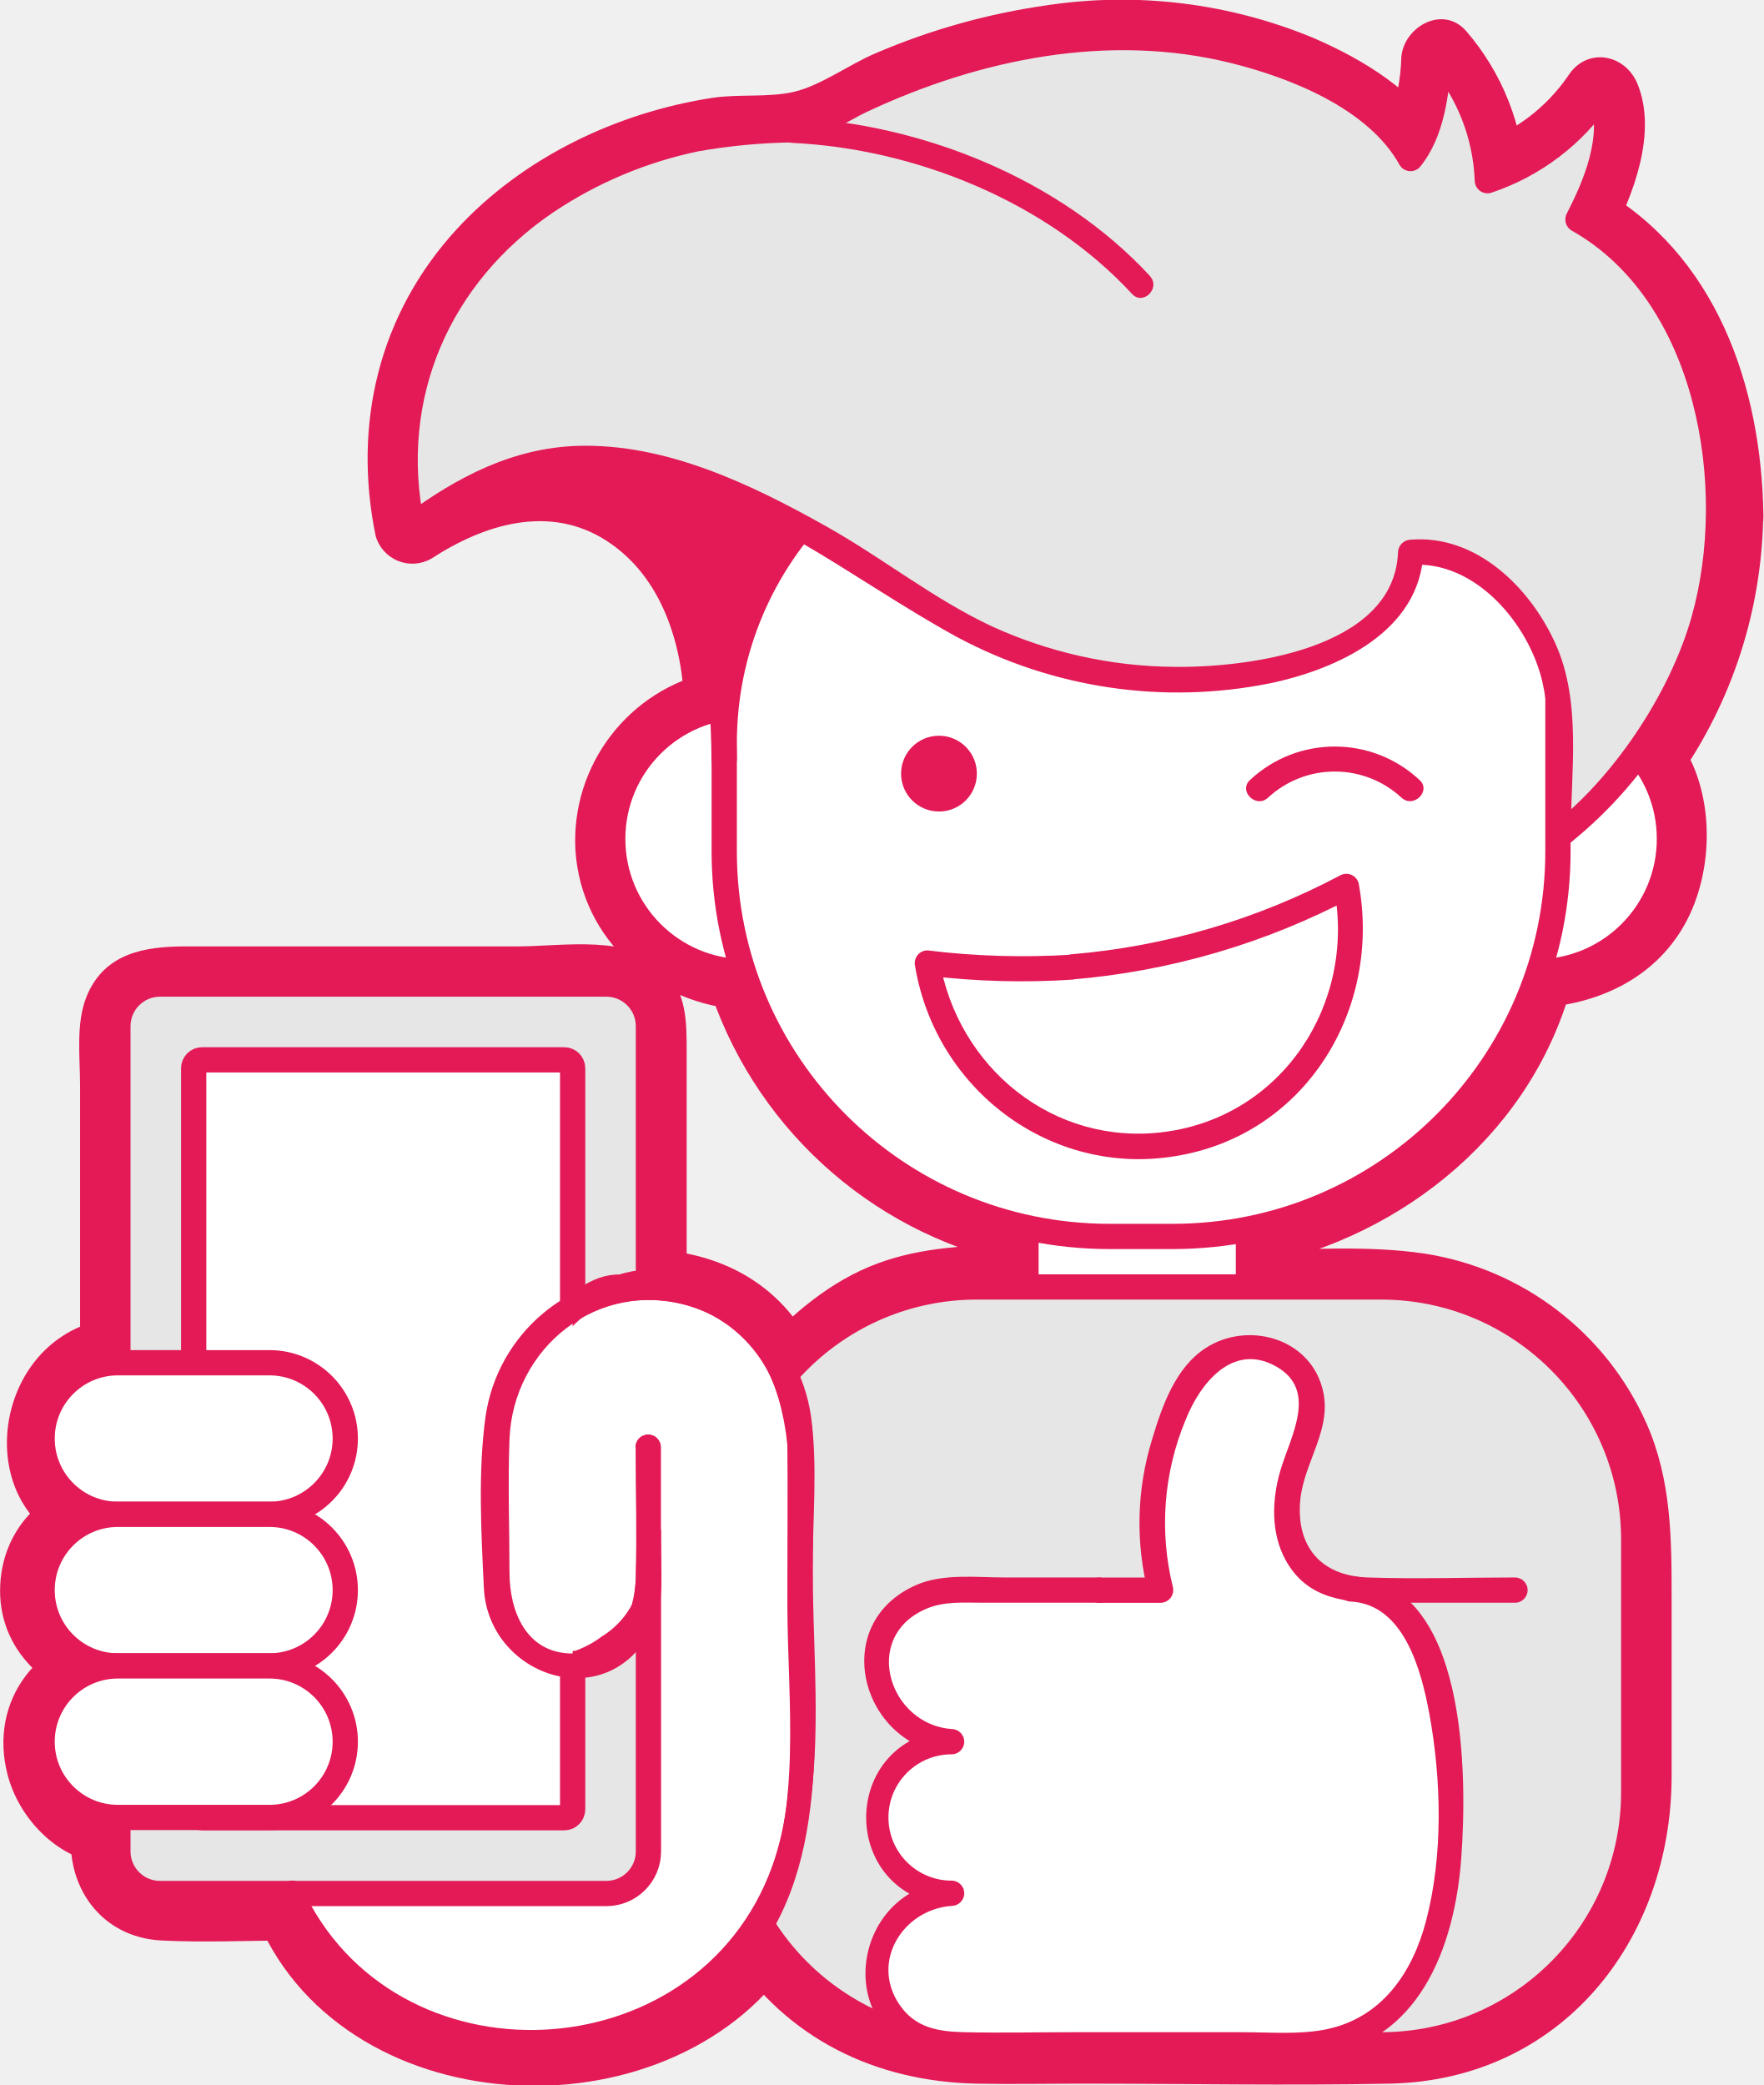
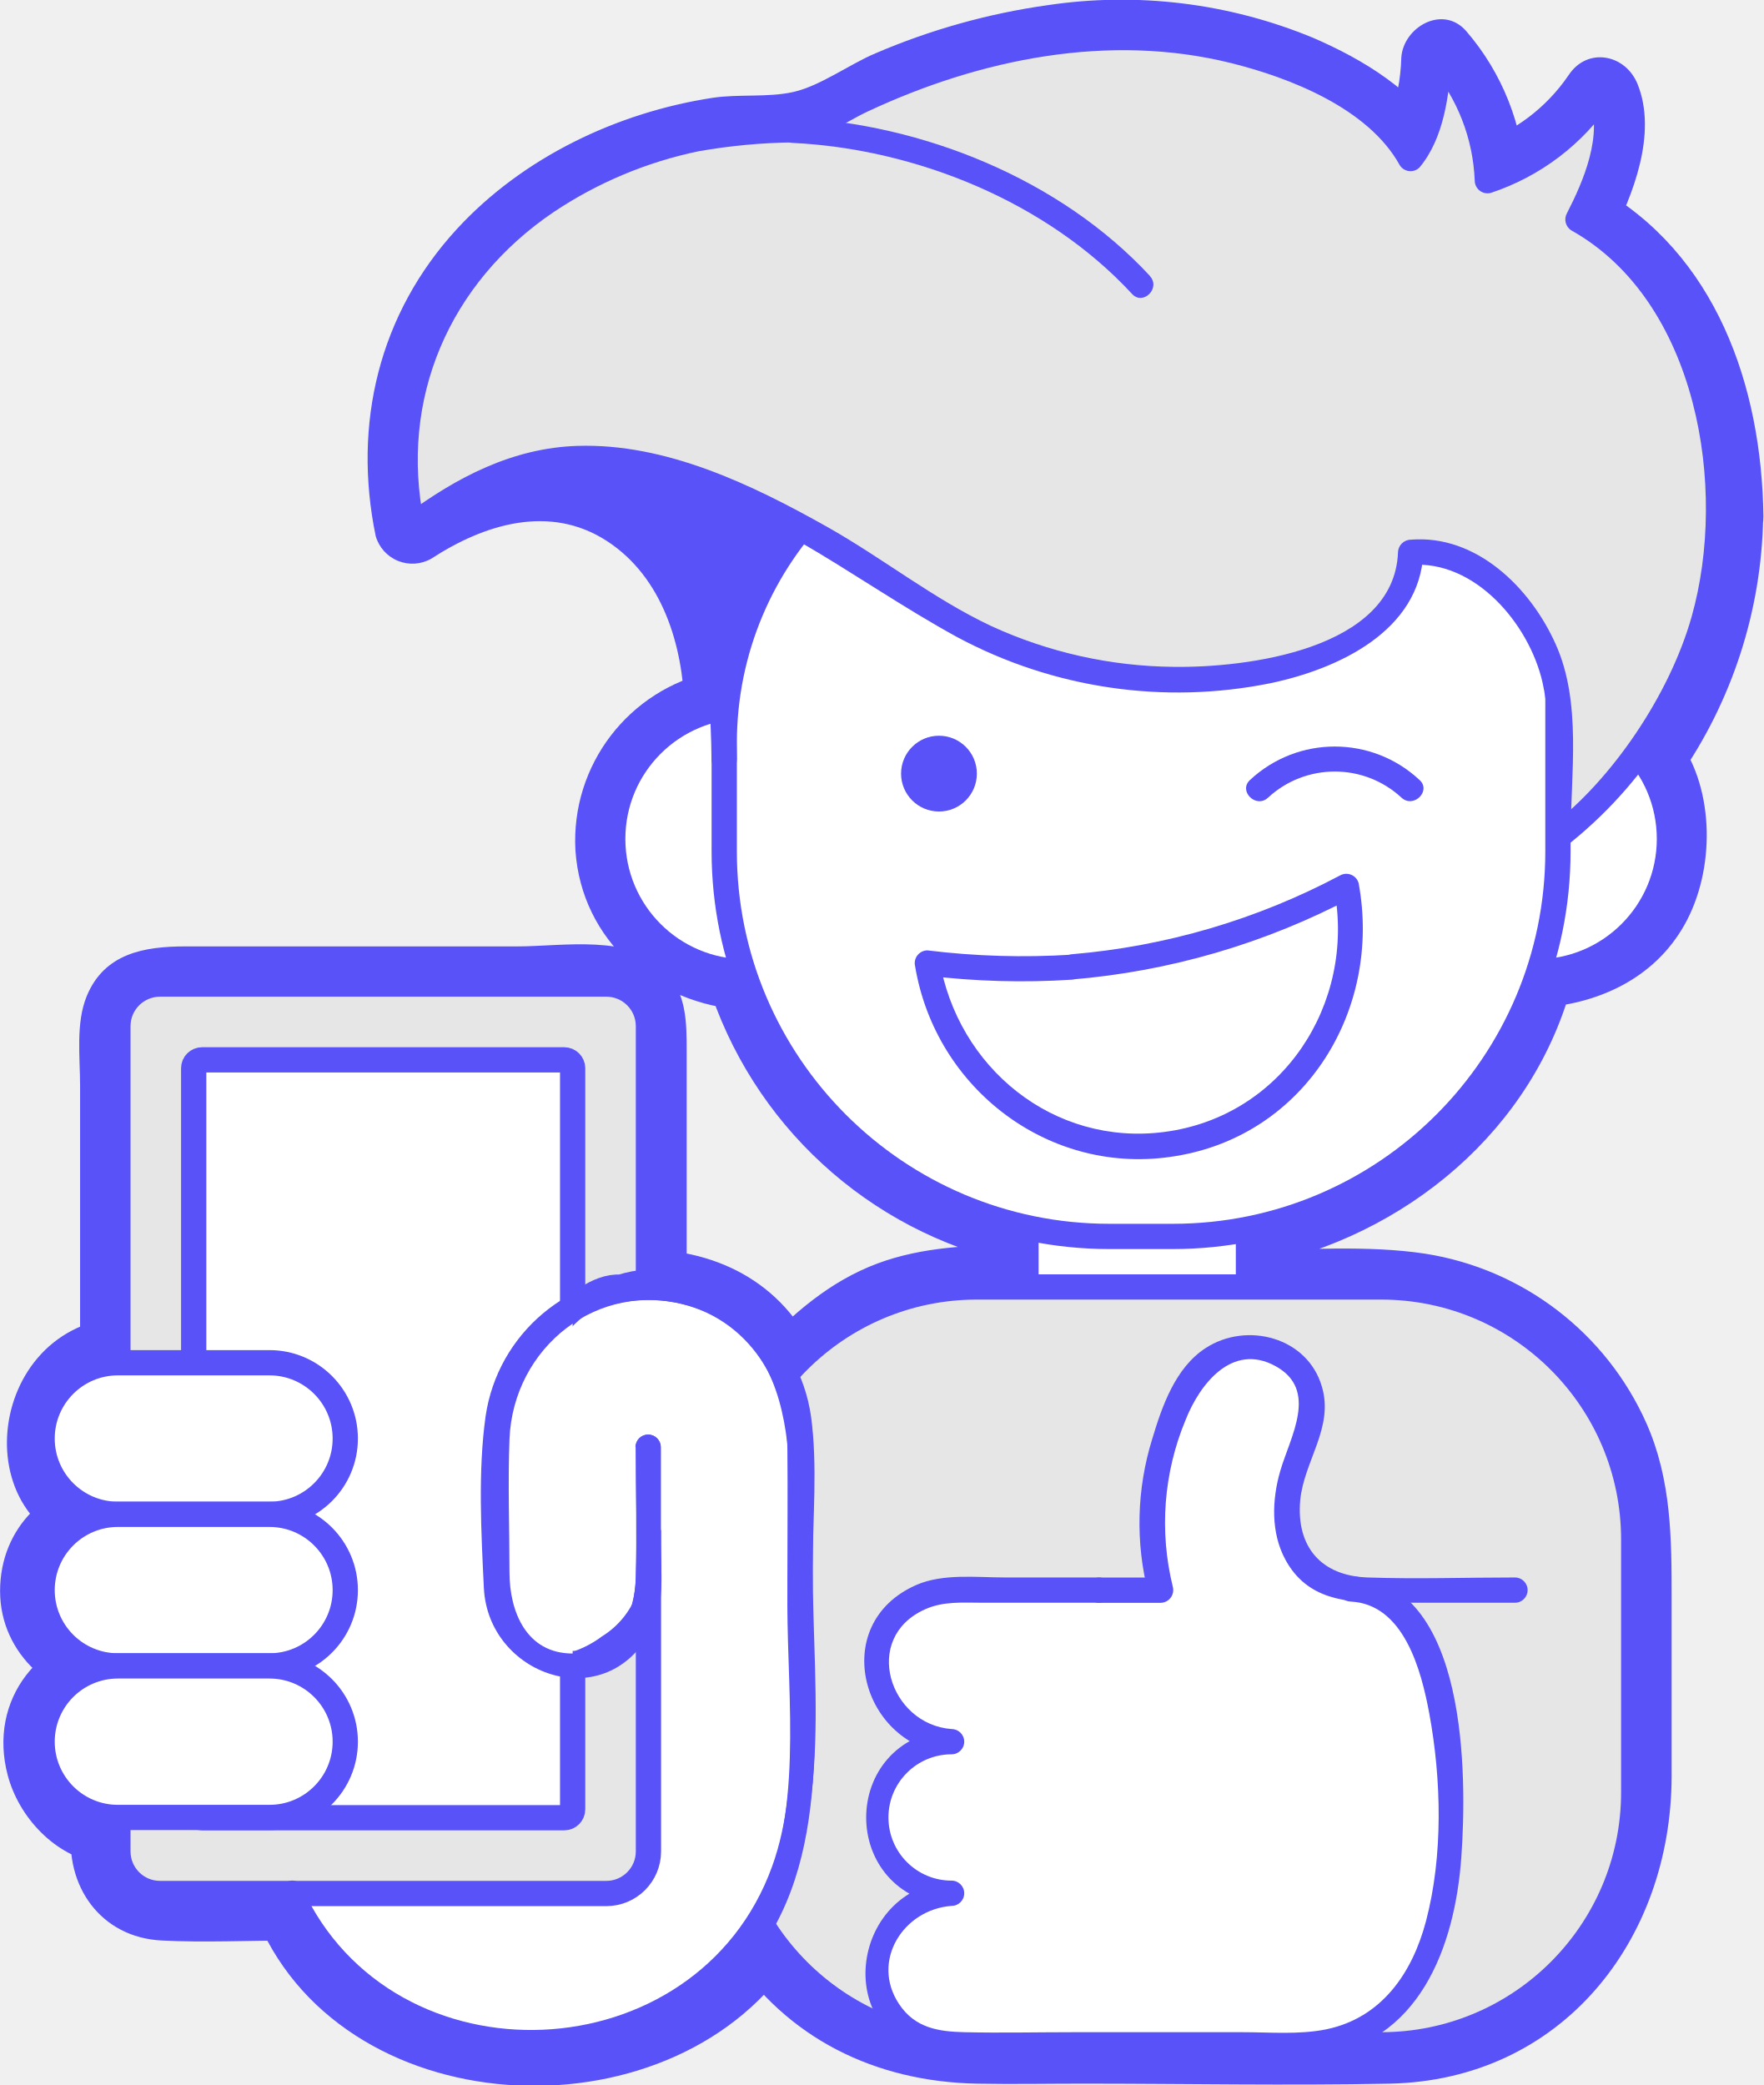
<svg xmlns="http://www.w3.org/2000/svg" id="Layer_2" data-name="Layer 2" viewBox="0 0 209.4 247.6">
  <defs>
-     <style>.cls-1{fill:#e31a56;}.cls-2,.cls-4{fill:#fff;}.cls-3,.cls-6{fill:#e6e6e6;}.cls-3,.cls-4{stroke:#e31a56;}.cls-3,.cls-4,.cls-5{stroke-miterlimit:10;stroke-width:3px;}.cls-5{fill:none;stroke:#000;}</style>
+     <style>.cls-1{fill:#5952F9;}.cls-2,.cls-4{fill:#fff;}.cls-3,.cls-6{fill:#e6e6e6;}.cls-3,.cls-4{stroke:#5952F9;}.cls-3,.cls-4,.cls-5{stroke-miterlimit:10;stroke-width:3px;}.cls-5{fill:none;stroke:#000;}</style>
  </defs>
  <path class="cls-1" d="M378.78,318.46c0-16.87-6.66-29.49-17.53-35.24,5.14-9.37,2.76-14.87,2.76-14.87s-5.12,7.88-13.5,10.25c0,0-.36-9.13-5.74-14.63-0.39,8.63-3.39,12-3.39,12-4.16-8-32-26-72-3.37-26-1.25-53,18.38-46.57,47,18.93-12.91,36.57.14,36.84,21.65a15.78,15.78,0,0,0-13,15.53h0a15.79,15.79,0,0,0,15.52,15.79c3.71,13.54,17.21,27.38,33.18,30.31l-0.47,6.7h-1c-13,0-18.5,2.2-26.88,11.2-2.37-7.5-9.12-10.8-16.12-10.8V379s0-5.4-5-5.4h-53c-2.76,0-5,2.64-5,5.4v39c-5.25,0-9,5-9,10s3,9,8,9c-5,0-8.5,4-8.5,9a9.22,9.22,0,0,0,9.25,9,8.77,8.77,0,0,0-8.87,9c0.38,8.93,8.13,9.8,8.13,9.8s-1.25,8.8,6.17,8.8h15.37c3.21,8,13,17.2,25.46,17.33,15.77,0.16,25.54-4.88,30.69-13.48,5.28,8.57,14.5,13.16,25.31,13.16h49c16.57,0,29-13,29-29.6V440c0-16.57-13.43-30.4-30-30.4h-16v-6.48c17.25-3.2,30.88-15.61,34.49-30.87,9.17-.17,15.59-6.5,15.59-15.29,0-3.35-.26-7.05-2.62-9.81A51,51,0,0,0,378.78,318.46Z" transform="translate(-173.88 -257.14)" />
  <path class="cls-1" d="M383.28,318.46c-0.2-15.45-5.6-31.24-19.76-39.13l1.61,6.16c2.66-5.16,5.56-12.47,3.22-18.33-1.44-3.61-6-4.48-8.22-1.07a21.27,21.27,0,0,1-10.81,8.18l5.7,4.34a29,29,0,0,0-7.06-17.81c-2.78-3.13-7.44-.43-7.68,3.18a22.81,22.81,0,0,1-1.45,7.44c-0.29.68-1.83,2.83-.62,1.38l7.07,0.91c-3.17-5.73-9.64-9.56-15.45-12.07a59.5,59.5,0,0,0-31.59-3.88,80.09,80.09,0,0,0-20.42,5.72c-3.06,1.29-6.51,3.85-9.72,4.58-3,.68-6.55.23-9.62,0.7-11.34,1.74-22.51,7.07-30.34,15.57-9.27,10.08-12.39,23.17-9.65,36.46a4.53,4.53,0,0,0,6.61,2.69c6.29-4.1,14.07-6.51,20.87-2.08,6.58,4.29,9,12.39,9.19,19.84l3.3-4.34a20.53,20.53,0,0,0-16.25,21.22c0.72,10.76,9.54,18.33,20,18.94l-4.34-3.3a49.11,49.11,0,0,0,36.32,33.4l-3.3-4.34-0.47,6.66,4.5-4.5c-5.66,0-11.5.21-16.86,2.21-5.65,2.11-10.1,6-14.2,10.36l7.52,2c-3.32-9-11-13.77-20.46-14.05l4.5,4.5V382c0-3.48,0-6.9-2.61-9.65-4-4.32-12.14-2.82-17.49-2.82H195.89c-4.85,0-9.61.8-11.71,5.9-1.32,3.21-.79,7.25-0.79,10.65v32l4.5-4.5c-16.44,1.46-18.33,26.71-1,28v-9c-7.32.54-13,5.9-13,13.5s6.45,13,13.75,13.5v-9c-9,.66-15.24,8.34-12.84,17.39,1.33,5,5.61,9.6,10.89,10.45l-3.3-4.34c-0.87,7,3.44,13.13,10.67,13.5,5.1,0.26,10.26,0,15.37,0l-3.89-2.23c10.7,24.71,50,25.89,63.92,3.74h-7.77c6.63,10.16,17.19,15.26,29.19,15.49,4.18,0.08,8.38,0,12.56,0,12.14,0,24.3.24,36.44,0,20.37-.41,33.44-16.92,33.5-36.45,0-7,0-14.1,0-21.14s0-14.09-3-20.85a34.63,34.63,0,0,0-26.26-20.12c-6.94-1.05-14.27-.43-21.27-0.43l4.5,4.5v-6.89l-3.3,4.34c17.72-3.57,33.05-16.19,37.63-34l-4.34,3.3c7.16-.38,13.92-3.41,17.56-9.86s3.65-16-.7-22v4.54a55.62,55.62,0,0,0,10.05-30.93c0.12-5.79-8.88-5.79-9,0a47.19,47.19,0,0,1-8.82,26.38,4.36,4.36,0,0,0,0,4.54c5.65,7.86,0,17.85-9.08,18.33A4.62,4.62,0,0,0,352,371c-3.85,15-16.58,24.75-31.35,27.72a4.54,4.54,0,0,0-3.3,4.34V410a4.57,4.57,0,0,0,4.5,4.5c13.7,0,28.72-1.7,37.34,11.53,3.66,5.61,4.16,11.66,4.16,18.11v19.79c0,5.65.2,11.19-2,16.55a24.54,24.54,0,0,1-22.46,15c-10,.21-20,0-29.92,0-14.15,0-31.55,2.69-40.5-11a4.56,4.56,0,0,0-7.77,0c-5.25,8.34-14.88,10.87-24.24,11.13-10.48.29-19.91-5.1-24.14-14.87a4.41,4.41,0,0,0-3.89-2.23h-13c-3.42,0-4.54-.76-4.07-4.5a4.48,4.48,0,0,0-3.3-4.34c-5.44-.87-6.93-9.68-0.45-10.16a4.5,4.5,0,0,0,0-9c-5.42-.4-6.59-8.57-0.75-9a4.5,4.5,0,0,0,0-9c-5.56-.42-3.93-9.56,1-10a4.6,4.6,0,0,0,4.5-4.5v-36.8c0-2.28-.21-2.51,2-2.7,10.64-.91,21.76,0,32.44,0H243.7c3.41,0,2.68.15,2.68,3.47v28a4.58,4.58,0,0,0,4.5,4.5c5.19,0.16,9.9,2.31,11.79,7.45,1.11,3,5,4.62,7.52,2,3.26-3.44,6.7-6.82,11.27-8.42,4.3-1.51,8.93-1.51,13.42-1.51a4.6,4.6,0,0,0,4.5-4.5l0.47-6.66a4.51,4.51,0,0,0-3.3-4.34c-13.87-2.85-26-13.44-30-27.12a4.64,4.64,0,0,0-4.34-3.3c-13.72-.8-14.34-19.59-1.33-22.48a4.54,4.54,0,0,0,3.3-4.34c-0.33-10.66-4.24-21.69-13.65-27.61s-21-3.79-30,2.08l6.61,2.69c-2.75-13.31,2.79-25.87,14-33.46A46.54,46.54,0,0,1,257.65,278a56.62,56.62,0,0,1,10.43-.94c3.92-.1,6.89-2.46,10.4-4.1,12.56-5.86,27.08-8.82,40.74-5.44,6.37,1.58,15.15,5.09,18.27,10.73,1.31,2.37,5.21,3.13,7.07.91,3.5-4.18,4.35-9.93,4.7-15.19l-7.68,3.18A19,19,0,0,1,346,278.6c0.14,2.78,2.78,5.29,5.7,4.34a31.15,31.15,0,0,0,16.19-12.32l-8.22-1.07c1.45,3.65-.7,8.27-2.31,11.4a4.58,4.58,0,0,0,1.61,6.16c11.37,6.33,15.15,19,15.31,31.36C374.35,324.25,383.35,324.27,383.28,318.46Z" transform="translate(-173.88 -257.14)" />
  <rect class="cls-2" x="121.83" y="142.75" width="26.42" height="11.83" />
  <path class="cls-1" d="M322.13,410.23H295.71l1.5,1.5V399.89l-1.5,1.5h26.42l-1.5-1.5v11.83a1.5,1.5,0,0,0,3,0V399.89a1.52,1.52,0,0,0-1.5-1.5H295.71a1.52,1.52,0,0,0-1.5,1.5v11.83a1.52,1.52,0,0,0,1.5,1.5h26.42A1.5,1.5,0,0,0,322.13,410.23Z" transform="translate(-173.88 -257.14)" />
  <rect class="cls-3" x="86" y="152.83" width="108" height="90" rx="30" ry="30" />
  <rect class="cls-4" x="72.76" y="83.83" width="125.48" height="31.58" rx="15.79" ry="15.79" />
  <path class="cls-4" d="M126.42,47.83H185a0,0,0,0,1,0,0v53.27a45.73,45.73,0,0,1-45.73,45.73h-7.55A45.73,45.73,0,0,1,86,101.11V88.25a40.42,40.42,0,0,1,40.42-40.42Z" />
  <polygon class="cls-2" points="106.17 239.8 104 234.23 106.17 228.45 110.1 225.29 104.7 220.43 104.41 213.12 110.1 206.83 106 202.67 104.39 196.94 107 191.14 113.33 188.69 137 188.84 137 175.5 142.19 162.83 149.5 160.06 155.19 164.09 152.99 178.97 155.83 187.33 164 188.83 167.5 192.94 170.95 201.95 172.19 219 168 233.83 160.51 242.63 144.83 243.43 116 243.43 106.17 239.8" />
  <path class="cls-2" d="M250.88,429v17a9,9,0,0,1-9,9h0a9,9,0,0,1-9-9V428a18,18,0,0,1,18-18h0a18,18,0,0,1,18,18v40.5a31.5,31.5,0,0,1-31.5,31.5h0c-13,0-24.14-6.78-29-18" transform="translate(-173.88 -257.14)" />
  <path class="cls-1" d="M249.38,429c0,5.11.12,10.24,0,15.36-0.1,4.53-2.15,9.14-7.5,9.14-5.16,0-7.4-4.51-7.5-9-0.12-5.33-.18-10.74,0-16.06,0.33-9.63,7.77-17.69,17.84-16.87,9.33,0.76,15.07,8.67,15.16,17.55,0.05,5.23,0,10.46,0,15.68,0,10.62,1.87,23.84-1.82,34-8.91,24.64-45,26.22-55.85,2.43-0.8-1.75-3.39-.23-2.59,1.51,9.94,21.71,40.82,25,55.78,6.65,10.33-12.65,7.48-30.87,7.48-46.09,0-5.88.61-12.13-.2-18a19.66,19.66,0,0,0-20-16.82c-10.59.38-18.5,9.1-18.83,19.48-0.18,5.91-.33,12,0,17.93,0.58,10.57,15,14.85,20,4.62,1.49-3.1,1-6.83,1-10.16V429a1.5,1.5,0,0,0-3,0h0Z" transform="translate(-173.88 -257.14)" />
  <path class="cls-3" d="M247.59,410a12.87,12.87,0,0,1,3.29-.61V379a5,5,0,0,0-5-5h-53a5,5,0,0,0-5,5v98a5,5,0,0,0,5,5h53a5,5,0,0,0,5-5V447a11.49,11.49,0,0,1-4.68,5.71,13.54,13.54,0,0,1-3.28,1.8,2.58,2.58,0,0,1-1,.18,2.25,2.25,0,0,1-3.09-1.22,6.49,6.49,0,0,1-1.18-.55,2.56,2.56,0,0,1-.29-0.19,6.4,6.4,0,0,1-1.86-2,5.55,5.55,0,0,1-1.8-5.32,32.74,32.74,0,0,1-.55-15.85c0.13-5.84,1.51-11.27,6.63-14.82a2.83,2.83,0,0,1,.23-0.33C241.9,412.35,244.83,409.81,247.59,410Z" transform="translate(-173.88 -257.14)" />
  <path class="cls-4" d="M241.88,455v17a1,1,0,0,1-1,1h-43a1,1,0,0,1-1-1V384a1,1,0,0,1,1-1h43a1,1,0,0,1,1,1v28.41" transform="translate(-173.88 -257.14)" />
  <rect class="cls-4" x="5" y="161.83" width="36" height="18" rx="9" ry="9" />
  <rect class="cls-4" x="5" y="179.83" width="36" height="18" rx="9" ry="9" />
  <rect class="cls-4" x="5" y="197.83" width="36" height="18" rx="9" ry="9" />
  <path class="cls-1" d="M249.38,429c0,5.2.18,10.44,0,15.64-0.15,4.46-2.19,8.86-7.5,8.86-5.51,0-7.5-5-7.5-9.63,0-5.26-.2-10.55,0-15.81,0.42-10.92,10.52-19,21.3-15.86,15.07,4.44,11.7,23.55,11.7,35.54,0,11.27,1.91,25.19-3.42,35.54-5.44,10.57-16.56,15.57-28.13,15.19-12-.4-21.21-6.27-26.12-17.23-0.79-1.76-3.37-.23-2.59,1.51,4.54,10.13,12.86,16.75,23.94,18.31s22.67-1,30.48-9.23c11.51-12.1,8.83-30.28,8.83-45.57,0-6.07.19-12.18,0-18.25-0.32-10.39-8.23-19.11-18.83-19.49a19.66,19.66,0,0,0-20,16.82c-0.91,6.52-.52,13.84-0.2,20.4,0.52,10.32,14.16,15.13,19.65,5.37,1.81-3.23,1.35-7.15,1.35-10.71V429a1.5,1.5,0,0,0-3,0h0Z" transform="translate(-173.88 -257.14)" />
  <path class="cls-5" d="M316.07,452.48" transform="translate(-173.88 -257.14)" />
  <path class="cls-1" d="M334.25,447.33c6.35,0.29,8.41,8.2,9.35,13.28,1.45,7.84,1.66,16.91-.39,24.68-1.63,6.17-5.28,11.49-11.85,12.84-3.19.65-6.7,0.34-9.92,0.34H301.31c-4.3,0-8.61.1-12.91,0-3.05-.07-5.87-0.48-7.77-3.36-3.37-5.09.51-11.22,6.25-11.64a1.5,1.5,0,0,0,0-3,7.5,7.5,0,0,1,0-15,1.5,1.5,0,0,0,0-3c-7.39-.54-10.72-10.82-3.17-14.21,2.2-1,4.52-.79,6.87-0.79h13.8a1.5,1.5,0,0,0,0-3H293.23c-3.39,0-7.36-.5-10.54.89-10.58,4.64-6.52,19.32,4.19,20.11v-3c-13.52,1-13.53,20,0,21v-3c-12.33.9-14.31,18.87-1.53,20.88,6.54,1,13.74.12,20.35,0.12,8.08,0,16.53.77,24.57-.16,12.08-1.4,16.38-12.91,17.14-23.65,0.67-9.42.85-32.69-13.15-33.33-1.93-.09-1.93,2.91,0,3h0Z" transform="translate(-173.88 -257.14)" />
  <path class="cls-1" d="M304.38,447.48h7.32a1.52,1.52,0,0,0,1.45-1.9,31.74,31.74,0,0,1,1.52-19.83c1.67-4.23,5.52-9.21,10.67-6.38s1.75,8.38.57,12.44c-1,3.43-1.13,7.36.62,10.57,2.58,4.73,7.19,5.09,12,5.09h15.25a1.5,1.5,0,0,0,0-3c-5.82,0-11.68.2-17.5,0-5.5-.19-8.51-3.63-8-9.2,0.46-4.64,4-8.6,2.58-13.43-1.68-5.9-8.92-7.8-13.82-4.61-3.59,2.33-5.17,6.9-6.34,10.8a33.64,33.64,0,0,0-.45,18.35l1.45-1.9h-7.32a1.5,1.5,0,0,0,0,3h0Z" transform="translate(-173.88 -257.14)" />
  <path class="cls-2" d="M301.14,372a82.73,82.73,0,0,1-17.16-.48,25.33,25.33,0,1,0,49.79-9.09A81,81,0,0,1,301.14,372Z" transform="translate(-173.88 -257.14)" />
  <path class="cls-1" d="M301.14,370.51A92.62,92.62,0,0,1,284,370a1.52,1.52,0,0,0-1.45,1.9c2.44,14.63,16.1,25,30.92,22.53C328.91,391.94,338,377,335.21,362a1.52,1.52,0,0,0-2.2-.9,82.62,82.62,0,0,1-31.87,9.36c-1.91.17-1.93,3.17,0,3a86.51,86.51,0,0,0,33.38-9.77l-2.2-.9c2.54,13.55-6.15,26.94-20.16,28.77-13.19,1.73-24.6-7.65-26.73-20.48L284,373a92.62,92.62,0,0,0,17.16.48C303.06,373.38,303.07,370.38,301.14,370.51Z" transform="translate(-173.88 -257.14)" />
  <circle class="cls-1" cx="111.5" cy="91.87" r="4.5" />
  <path class="cls-1" d="M324.44,351.88a11.67,11.67,0,0,1,15.88,0c1.43,1.29,3.56-.83,2.12-2.12a14.74,14.74,0,0,0-20.12,0c-1.43,1.31.7,3.42,2.12,2.12h0Z" transform="translate(-173.88 -257.14)" />
  <path class="cls-6" d="M222.81,319.59c-6.43-28.61,20.57-48.24,46.57-47,40-22.62,67.84-4.62,72,3.38,0,0,3-3.37,3.39-12,5.38,5.5,5.74,14.63,5.74,14.63,8.38-2.37,13.5-10.25,13.5-10.25s2.38,5.5-2.76,14.87c10.88,5.76,16.53,19.37,16.53,36.24,0,22.76-18.9,37-18.9,37V341c0-7.87-8.5-19.5-17.5-18.25,0,15.25-34.5,21.5-56.62,6.63C250.35,306.22,237.32,308.73,222.81,319.59Z" transform="translate(-173.88 -257.14)" />
  <path class="cls-1" d="M224.25,319.19c-3-14.69,3-28.48,15.35-36.85a48.84,48.84,0,0,1,17.25-7.24,69.83,69.83,0,0,1,11.22-1.05c3.3-.17,5.88-2.29,8.89-3.69,13.3-6.22,28.58-9.33,43.06-5.74,7,1.73,16.34,5.38,20.06,12.11a1.51,1.51,0,0,0,2.36.3c2.94-3.51,3.53-8.7,3.82-13.07L343.7,265A22.34,22.34,0,0,1,349,278.6a1.52,1.52,0,0,0,1.9,1.45,27.82,27.82,0,0,0,14.4-10.94l-2.74-.36c1.74,4.37-.67,9.94-2.61,13.71a1.53,1.53,0,0,0,.54,2.05c14.94,8.39,18.59,30.54,14.27,45.85-2.64,9.37-9.55,19.42-16.63,24.82l2.26,1.3c0-7.47,1.36-15.91-1.8-22.89-3-6.68-9.41-13-17.2-12.36a1.54,1.54,0,0,0-1.5,1.5c-0.46,11.59-18.11,13.73-26.67,13.6a53,53,0,0,1-21.62-4.84c-6.88-3.23-12.95-8.11-19.58-11.83-8.9-5-19.09-9.9-29.56-9.57-7.69.24-14.34,3.72-20.4,8.21-1.53,1.14,0,3.74,1.51,2.59,7.39-5.47,15.3-8.89,24.64-7.42,15,2.35,26.52,12.34,39.39,19.36a55.46,55.46,0,0,0,37.11,5.45c8-1.67,17.81-6.17,18.19-15.55l-1.5,1.5c7.64-.6,14.05,7,15.64,13.91,1.3,5.72.36,12.48,0.36,18.34a1.51,1.51,0,0,0,2.26,1.3,51.83,51.83,0,0,0,18.67-29.27c3.47-16.13-.91-37.94-16.31-46.58l0.54,2.05c2.32-4.51,5-10.89,2.91-16a1.52,1.52,0,0,0-2.74-.36,24.58,24.58,0,0,1-12.6,9.56l1.9,1.45a25.63,25.63,0,0,0-6.18-15.69,1.52,1.52,0,0,0-2.56,1.06c-0.23,3.41-.87,8.47-2.95,10.95l2.36,0.3c-2.85-5.15-8.81-8.59-14-10.84A56.44,56.44,0,0,0,299,260.65,77.31,77.31,0,0,0,279,266.22c-3.42,1.44-7.2,4.26-10.87,4.84-2.87.45-5.91,0.15-8.83,0.59-10.87,1.64-21.51,6.65-29,14.8-8.52,9.25-11.4,21.33-8.88,33.55C221.75,321.88,224.64,321.08,224.25,319.19Z" transform="translate(-173.88 -257.14)" />
  <path class="cls-1" d="M261.38,347.35c-0.11-11-1.76-25.19-11.66-32.08-8.78-6.11-19.58-2.35-27.67,3-1.6,1.06-.1,3.66,1.51,2.59,7.13-4.73,16.84-8.64,24.64-3,8.84,6.36,10.08,19.58,10.17,29.49a1.5,1.5,0,0,0,3,0h0Z" transform="translate(-173.88 -257.14)" />
  <path class="cls-1" d="M310.44,289.92c-10.64-11.51-27-18.07-42.44-18.81-1.93-.09-1.92,2.91,0,3,14.63,0.71,30.21,7,40.31,17.94,1.31,1.42,3.43-.7,2.12-2.12h0Z" transform="translate(-173.88 -257.14)" />
</svg>
